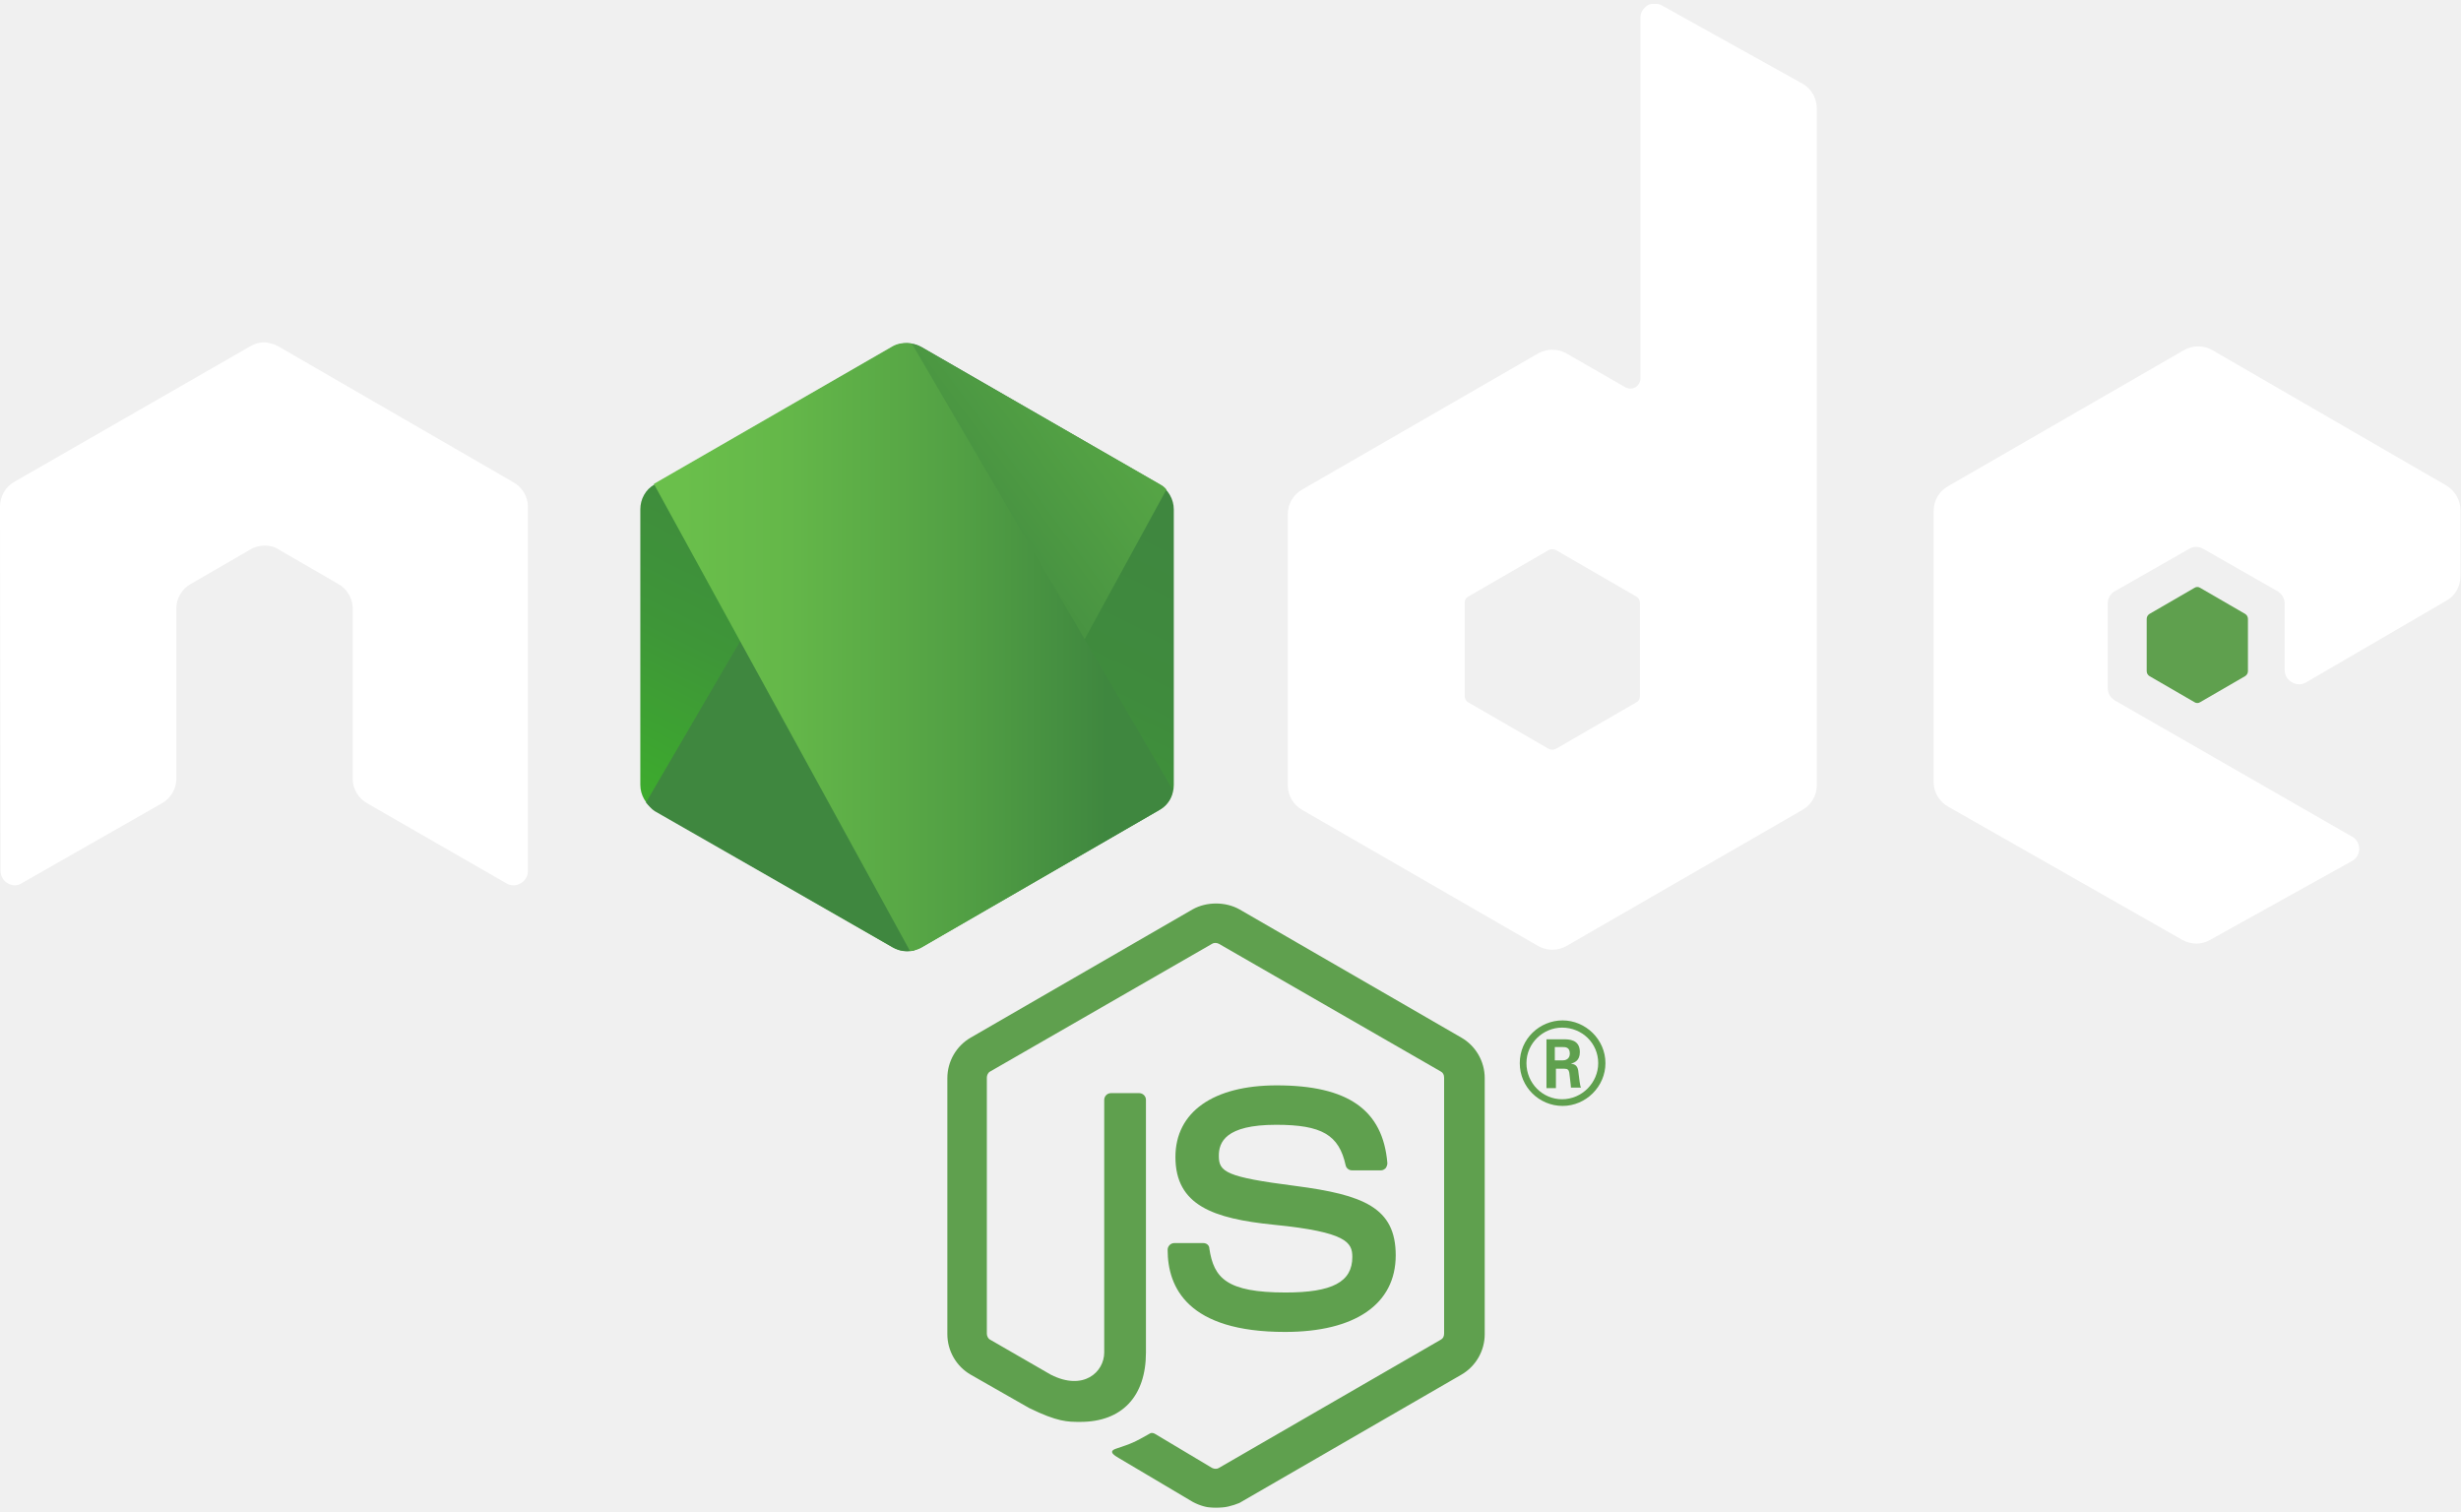
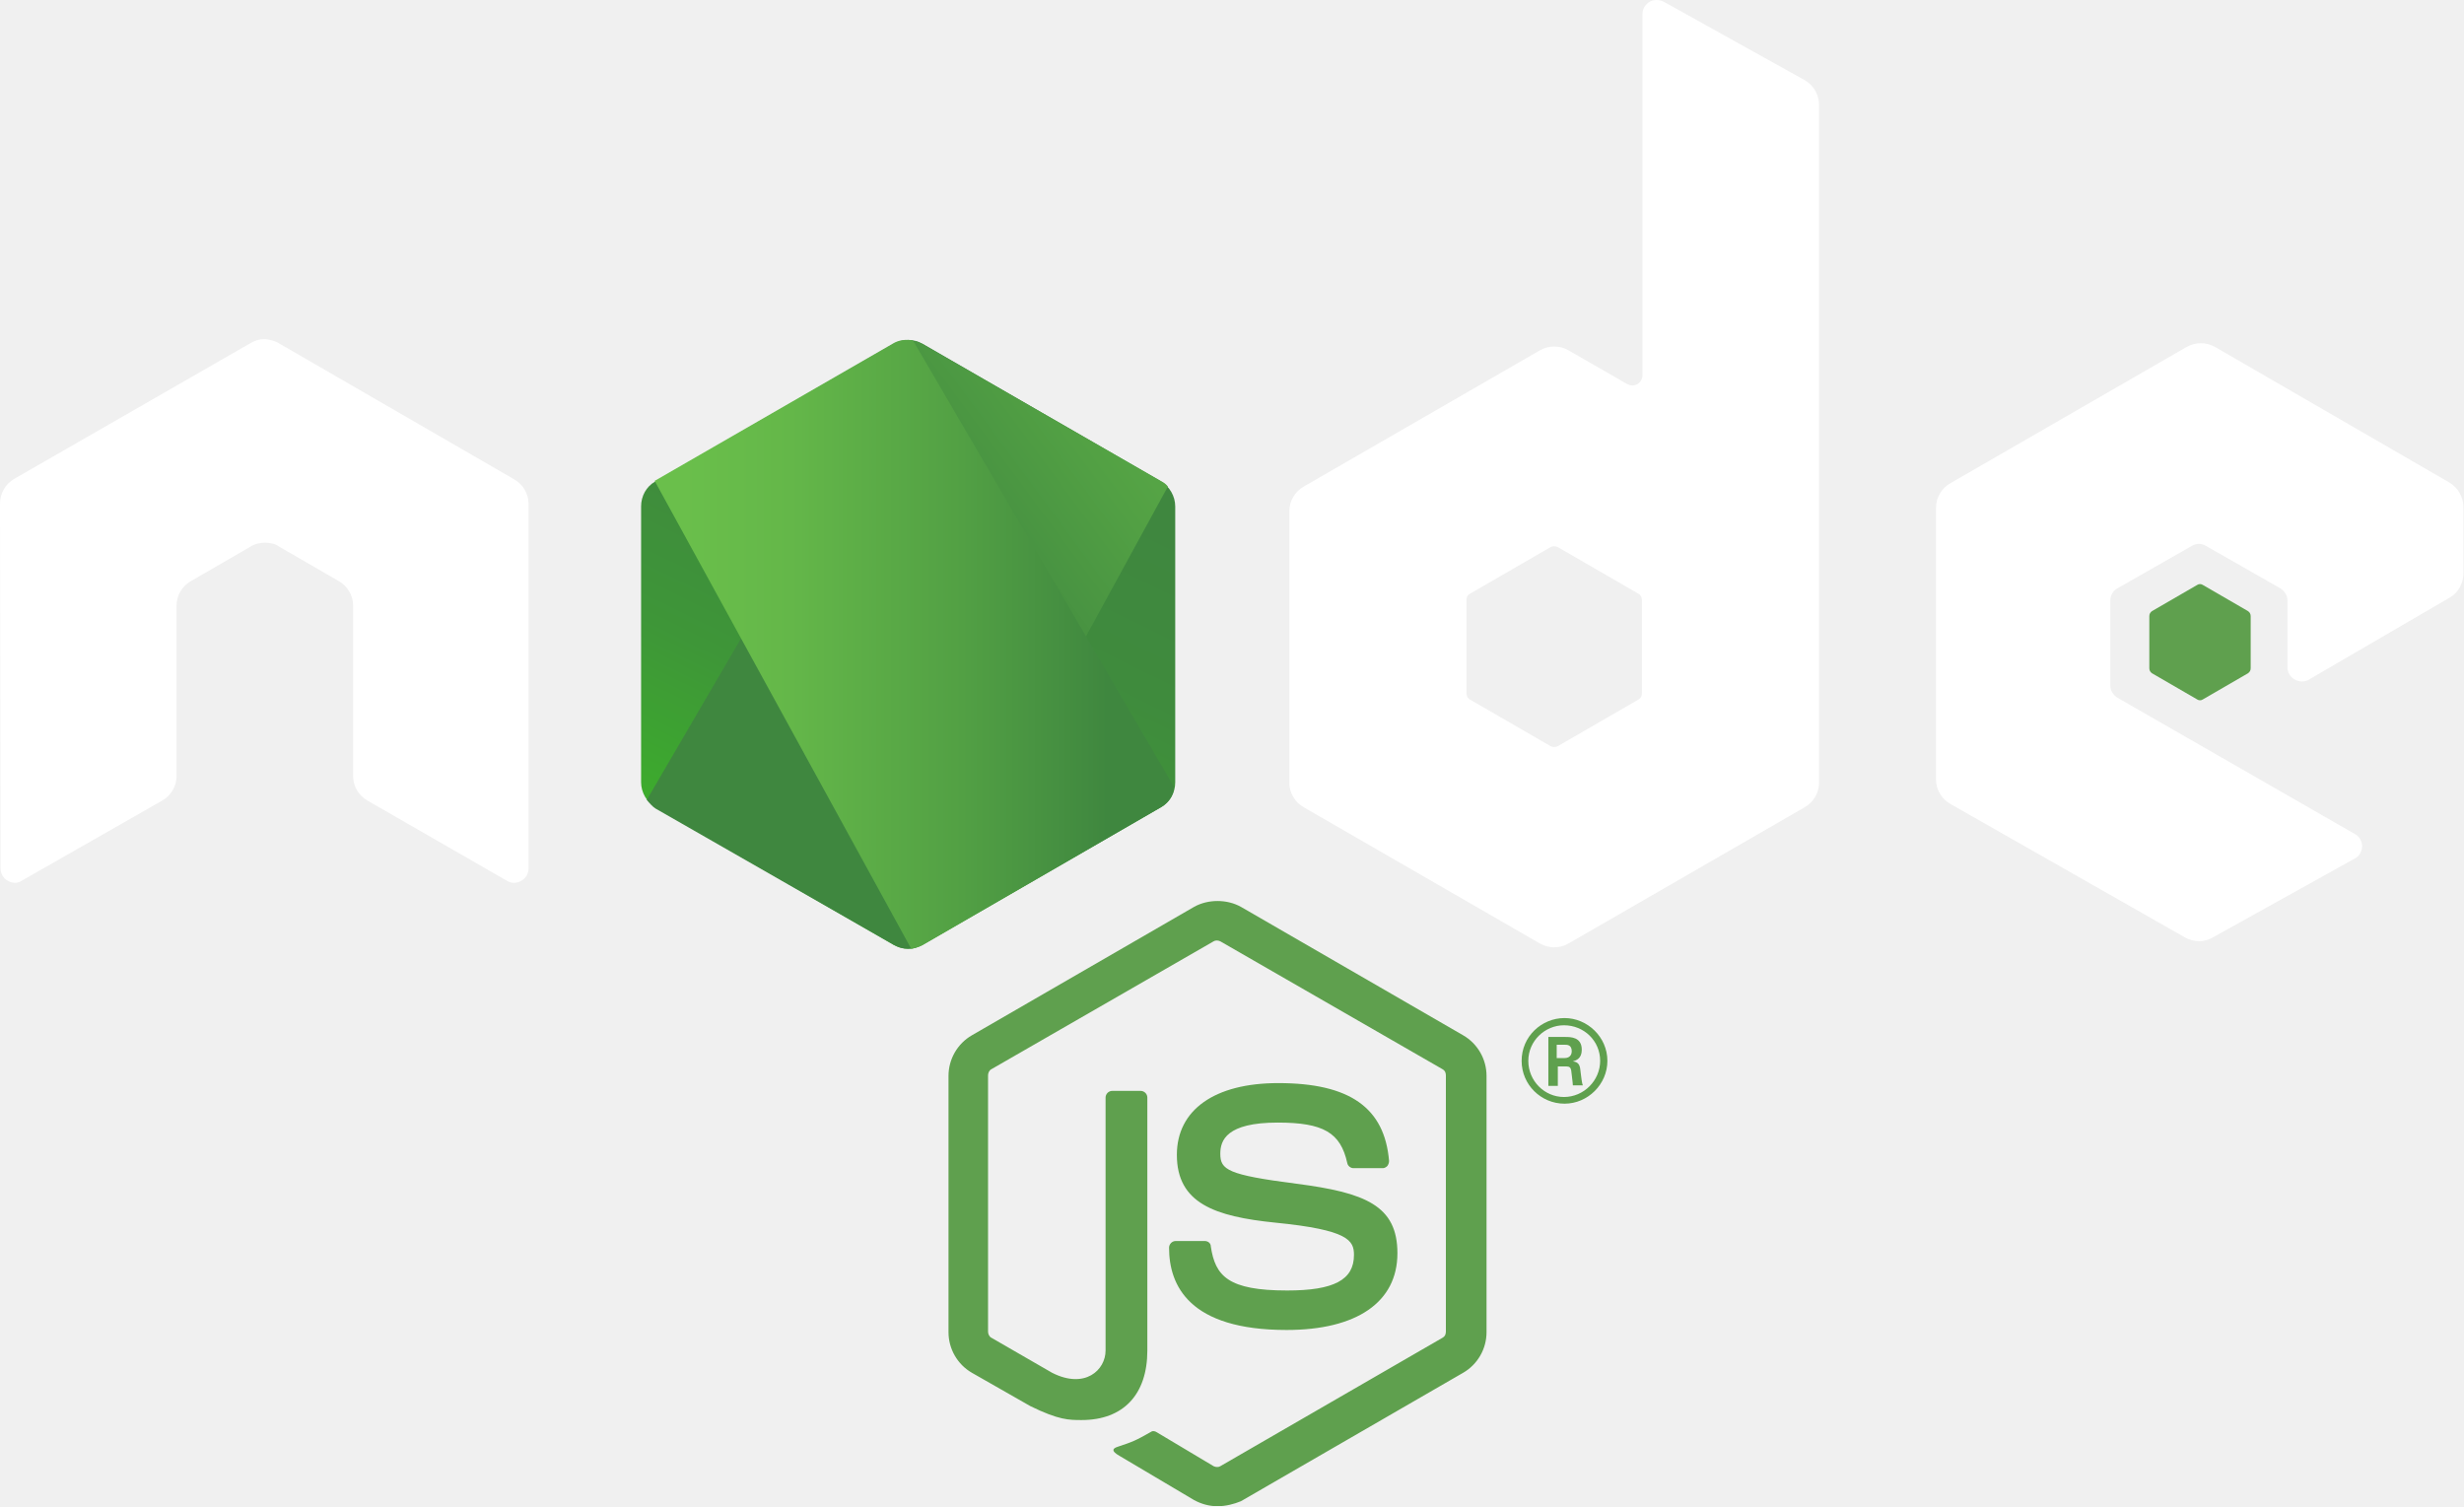
- <svg xmlns="http://www.w3.org/2000/svg" width="267" height="164" viewBox="0 0 319 195" fill="none">
+ <svg xmlns="http://www.w3.org/2000/svg" width="319" height="195" viewBox="0 0 319 195" fill="none">
  <g clip-path="url(#clip0_337_7901)">
    <mask id="mask0_337_7901" maskUnits="userSpaceOnUse" x="0" y="0" width="319" height="195" style="mask-type: luminance;">
      <path d="M319 0H0V195H319V0Z" fill="white" />
    </mask>
    <g mask="url(#mask0_337_7901)">
      <path d="M157.625 195C156.544 195 155.534 194.712 154.597 194.208L145.007 188.522C143.565 187.73 144.286 187.442 144.718 187.298C146.665 186.65 147.026 186.506 149.045 185.354C149.261 185.21 149.549 185.282 149.766 185.426L157.121 189.817C157.409 189.961 157.77 189.961 157.986 189.817L186.756 173.189C187.045 173.045 187.189 172.757 187.189 172.398V139.214C187.189 138.854 187.045 138.566 186.756 138.422L157.986 121.866C157.697 121.722 157.337 121.722 157.121 121.866L128.35 138.422C128.062 138.566 127.917 138.926 127.917 139.214V172.398C127.917 172.686 128.062 173.045 128.35 173.189L136.21 177.724C140.464 179.884 143.132 177.364 143.132 174.845V142.093C143.132 141.661 143.492 141.229 143.997 141.229H147.675C148.107 141.229 148.54 141.589 148.54 142.093V174.845C148.54 180.532 145.439 183.843 140.031 183.843C138.373 183.843 137.075 183.843 133.398 182.043L125.826 177.724C123.952 176.645 122.798 174.629 122.798 172.47V139.286C122.798 137.126 123.952 135.111 125.826 134.031L154.597 117.403C156.4 116.395 158.851 116.395 160.654 117.403L189.424 134.031C191.299 135.111 192.453 137.126 192.453 139.286V172.47C192.453 174.629 191.299 176.645 189.424 177.724L160.654 194.352C159.789 194.712 158.707 195 157.625 195Z" fill="#5FA04E" />
      <path d="M166.567 172.182C153.948 172.182 151.352 166.423 151.352 161.528C151.352 161.096 151.713 160.664 152.217 160.664H155.967C156.4 160.664 156.76 160.952 156.76 161.384C157.337 165.199 158.995 167.071 166.639 167.071C172.696 167.071 175.291 165.703 175.291 162.464C175.291 160.592 174.57 159.225 165.124 158.289C157.265 157.497 152.362 155.77 152.362 149.507C152.362 143.677 157.265 140.221 165.485 140.221C174.715 140.221 179.257 143.389 179.834 150.299C179.834 150.515 179.762 150.731 179.618 150.947C179.474 151.091 179.257 151.235 179.041 151.235H175.219C174.859 151.235 174.498 150.947 174.426 150.587C173.561 146.628 171.326 145.332 165.413 145.332C158.779 145.332 157.986 147.636 157.986 149.363C157.986 151.451 158.923 152.099 167.864 153.25C176.734 154.402 180.916 156.058 180.916 162.248C180.916 168.583 175.652 172.182 166.567 172.182Z" fill="#5FA04E" />
      <path d="M208.1 137.342C208.1 140.365 205.576 142.885 202.548 142.885C199.519 142.885 196.996 140.437 196.996 137.342C196.996 134.175 199.591 131.8 202.548 131.8C205.504 131.8 208.1 134.247 208.1 137.342ZM197.861 137.342C197.861 139.934 199.952 142.021 202.476 142.021C205.072 142.021 207.163 139.862 207.163 137.342C207.163 134.751 205.072 132.735 202.476 132.735C200.024 132.735 197.861 134.751 197.861 137.342ZM200.457 134.247H202.62C203.341 134.247 204.783 134.247 204.783 135.903C204.783 137.054 204.062 137.27 203.629 137.414C204.495 137.486 204.567 138.062 204.639 138.854C204.711 139.358 204.783 140.221 204.927 140.509H203.629C203.629 140.221 203.413 138.638 203.413 138.566C203.341 138.206 203.197 138.062 202.764 138.062H201.683V140.581H200.457V134.247ZM201.61 136.982H202.548C203.341 136.982 203.485 136.406 203.485 136.118C203.485 135.255 202.908 135.255 202.548 135.255H201.538V136.982H201.61Z" fill="#5FA04E" />
      <path fill-rule="evenodd" clip-rule="evenodd" d="M68.429 65.216C68.429 63.92 67.708 62.697 66.555 62.049L36.053 44.413C35.549 44.125 34.972 43.981 34.395 43.909C34.323 43.909 34.106 43.909 34.106 43.909C33.53 43.909 32.953 44.125 32.448 44.413L1.875 61.977C0.721 62.625 0 63.848 0 65.216L0.072 112.436C0.072 113.084 0.433 113.732 1.009 114.02C1.586 114.38 2.307 114.38 2.812 114.02L20.983 103.654C22.137 103.007 22.858 101.783 22.858 100.487V78.389C22.858 77.093 23.579 75.869 24.733 75.222L32.448 70.759C33.025 70.399 33.674 70.255 34.323 70.255C34.972 70.255 35.621 70.399 36.126 70.759L43.841 75.222C44.995 75.869 45.716 77.093 45.716 78.389V100.487C45.716 101.783 46.437 103.007 47.59 103.654L65.617 114.02C66.194 114.38 66.915 114.38 67.492 114.02C68.069 113.732 68.429 113.084 68.429 112.436V65.216Z" fill="white" />
      <path fill-rule="evenodd" clip-rule="evenodd" d="M215.382 0.216C214.806 -0.072 214.085 -0.072 213.58 0.216C213.003 0.576 212.642 1.152 212.642 1.8V48.588C212.642 49.02 212.426 49.452 211.993 49.74C211.561 49.956 211.128 49.956 210.696 49.74L203.052 45.349C201.899 44.701 200.528 44.701 199.375 45.349L168.802 62.984C167.648 63.632 166.927 64.856 166.927 66.152V101.351C166.927 102.647 167.648 103.87 168.802 104.518L199.375 122.154C200.528 122.802 201.899 122.802 203.052 122.154L233.625 104.518C234.779 103.87 235.5 102.647 235.5 101.351V13.605C235.5 12.237 234.779 11.013 233.625 10.365L215.382 0.216ZM212.57 89.762C212.57 90.122 212.426 90.41 212.138 90.554L201.682 96.6C201.394 96.744 201.033 96.744 200.745 96.6L190.289 90.554C190.001 90.41 189.857 90.05 189.857 89.762V77.669C189.857 77.309 190.001 77.021 190.289 76.877L200.745 70.831C201.033 70.687 201.394 70.687 201.682 70.831L212.138 76.877C212.426 77.021 212.57 77.381 212.57 77.669V89.762Z" fill="white" />
      <path fill-rule="evenodd" clip-rule="evenodd" d="M317.125 77.381C318.279 76.733 318.928 75.509 318.928 74.214V65.648C318.928 64.352 318.207 63.129 317.125 62.481L286.769 44.917C285.615 44.269 284.245 44.269 283.091 44.917L252.518 62.553C251.364 63.2 250.643 64.424 250.643 65.72V100.919C250.643 102.215 251.364 103.439 252.518 104.086L282.875 121.362C284.028 122.01 285.398 122.01 286.48 121.362L304.867 111.141C305.444 110.853 305.805 110.205 305.805 109.557C305.805 108.909 305.444 108.261 304.867 107.973L274.15 90.338C273.573 89.978 273.212 89.402 273.212 88.754V77.741C273.212 77.093 273.573 76.445 274.15 76.157L283.74 70.687C284.317 70.327 285.038 70.327 285.615 70.687L295.205 76.157C295.782 76.517 296.142 77.093 296.142 77.741V86.379C296.142 87.027 296.503 87.674 297.08 87.962C297.657 88.322 298.378 88.322 298.955 87.962L317.125 77.381Z" fill="white" />
      <path fill-rule="evenodd" clip-rule="evenodd" d="M284.461 75.725C284.677 75.581 284.966 75.581 285.182 75.725L291.023 79.109C291.239 79.252 291.383 79.468 291.383 79.756V86.523C291.383 86.811 291.239 87.027 291.023 87.171L285.182 90.554C284.966 90.698 284.677 90.698 284.461 90.554L278.62 87.171C278.404 87.027 278.26 86.811 278.26 86.523V79.756C278.26 79.468 278.404 79.252 278.62 79.109L284.461 75.725Z" fill="#5FA04E" />
      <path d="M119.445 44.507C118.271 43.847 116.878 43.847 115.705 44.507L84.833 62.329C83.66 62.989 83 64.236 83 65.556V101.275C83 102.595 83.733 103.841 84.833 104.502L115.705 122.324C116.878 122.984 118.271 122.984 119.445 122.324L150.317 104.502C151.49 103.841 152.15 102.595 152.15 101.275V65.556C152.15 64.236 151.416 62.989 150.317 62.329L119.445 44.507Z" fill="url(#paint0_linear_337_7901)" />
      <path d="M150.39 62.329L119.371 44.507C119.078 44.36 118.711 44.213 118.418 44.14L83.738 103.55C84.031 103.917 84.494 104.452 84.86 104.672L115.705 122.324C116.585 122.837 117.611 122.984 118.565 122.69L151.196 62.989C150.976 62.696 150.683 62.476 150.39 62.329Z" fill="url(#paint1_linear_337_7901)" />
      <path d="M150.314 104.502C151.194 103.988 151.987 103.026 151.987 101.866L118.195 44.067C117.315 43.92 116.362 43.993 115.555 44.507L84.757 62.256L117.975 122.837C118.415 122.764 118.928 122.617 119.368 122.397L150.314 104.502Z" fill="url(#paint2_linear_337_7901)" />
    </g>
  </g>
  <defs>
    <linearGradient id="paint0_linear_337_7901" x1="130.147" y1="57.78" x2="102.227" y2="114.729" gradientUnits="userSpaceOnUse">
      <stop stop-color="#3F873F" />
      <stop offset="0.33" stop-color="#3F8B3D" />
      <stop offset="0.637" stop-color="#3E9638" />
      <stop offset="0.934" stop-color="#3DA92E" />
      <stop offset="1" stop-color="#3DAE2B" />
    </linearGradient>
    <linearGradient id="paint1_linear_337_7901" x1="112.883" y1="87.586" x2="191.215" y2="29.721" gradientUnits="userSpaceOnUse">
      <stop offset="0.138" stop-color="#3F873F" />
      <stop offset="0.402" stop-color="#52A044" />
      <stop offset="0.713" stop-color="#64B749" />
      <stop offset="0.908" stop-color="#6ABF4B" />
    </linearGradient>
    <linearGradient id="paint2_linear_337_7901" x1="81.868" y1="83.404" x2="153.304" y2="83.404" gradientUnits="userSpaceOnUse">
      <stop offset="0.092" stop-color="#6ABF4B" />
      <stop offset="0.287" stop-color="#64B749" />
      <stop offset="0.598" stop-color="#52A044" />
      <stop offset="0.862" stop-color="#3F873F" />
    </linearGradient>
    <clipPath id="clip0_337_7901">
      <rect width="319" height="195" fill="white" />
    </clipPath>
  </defs>
</svg>
